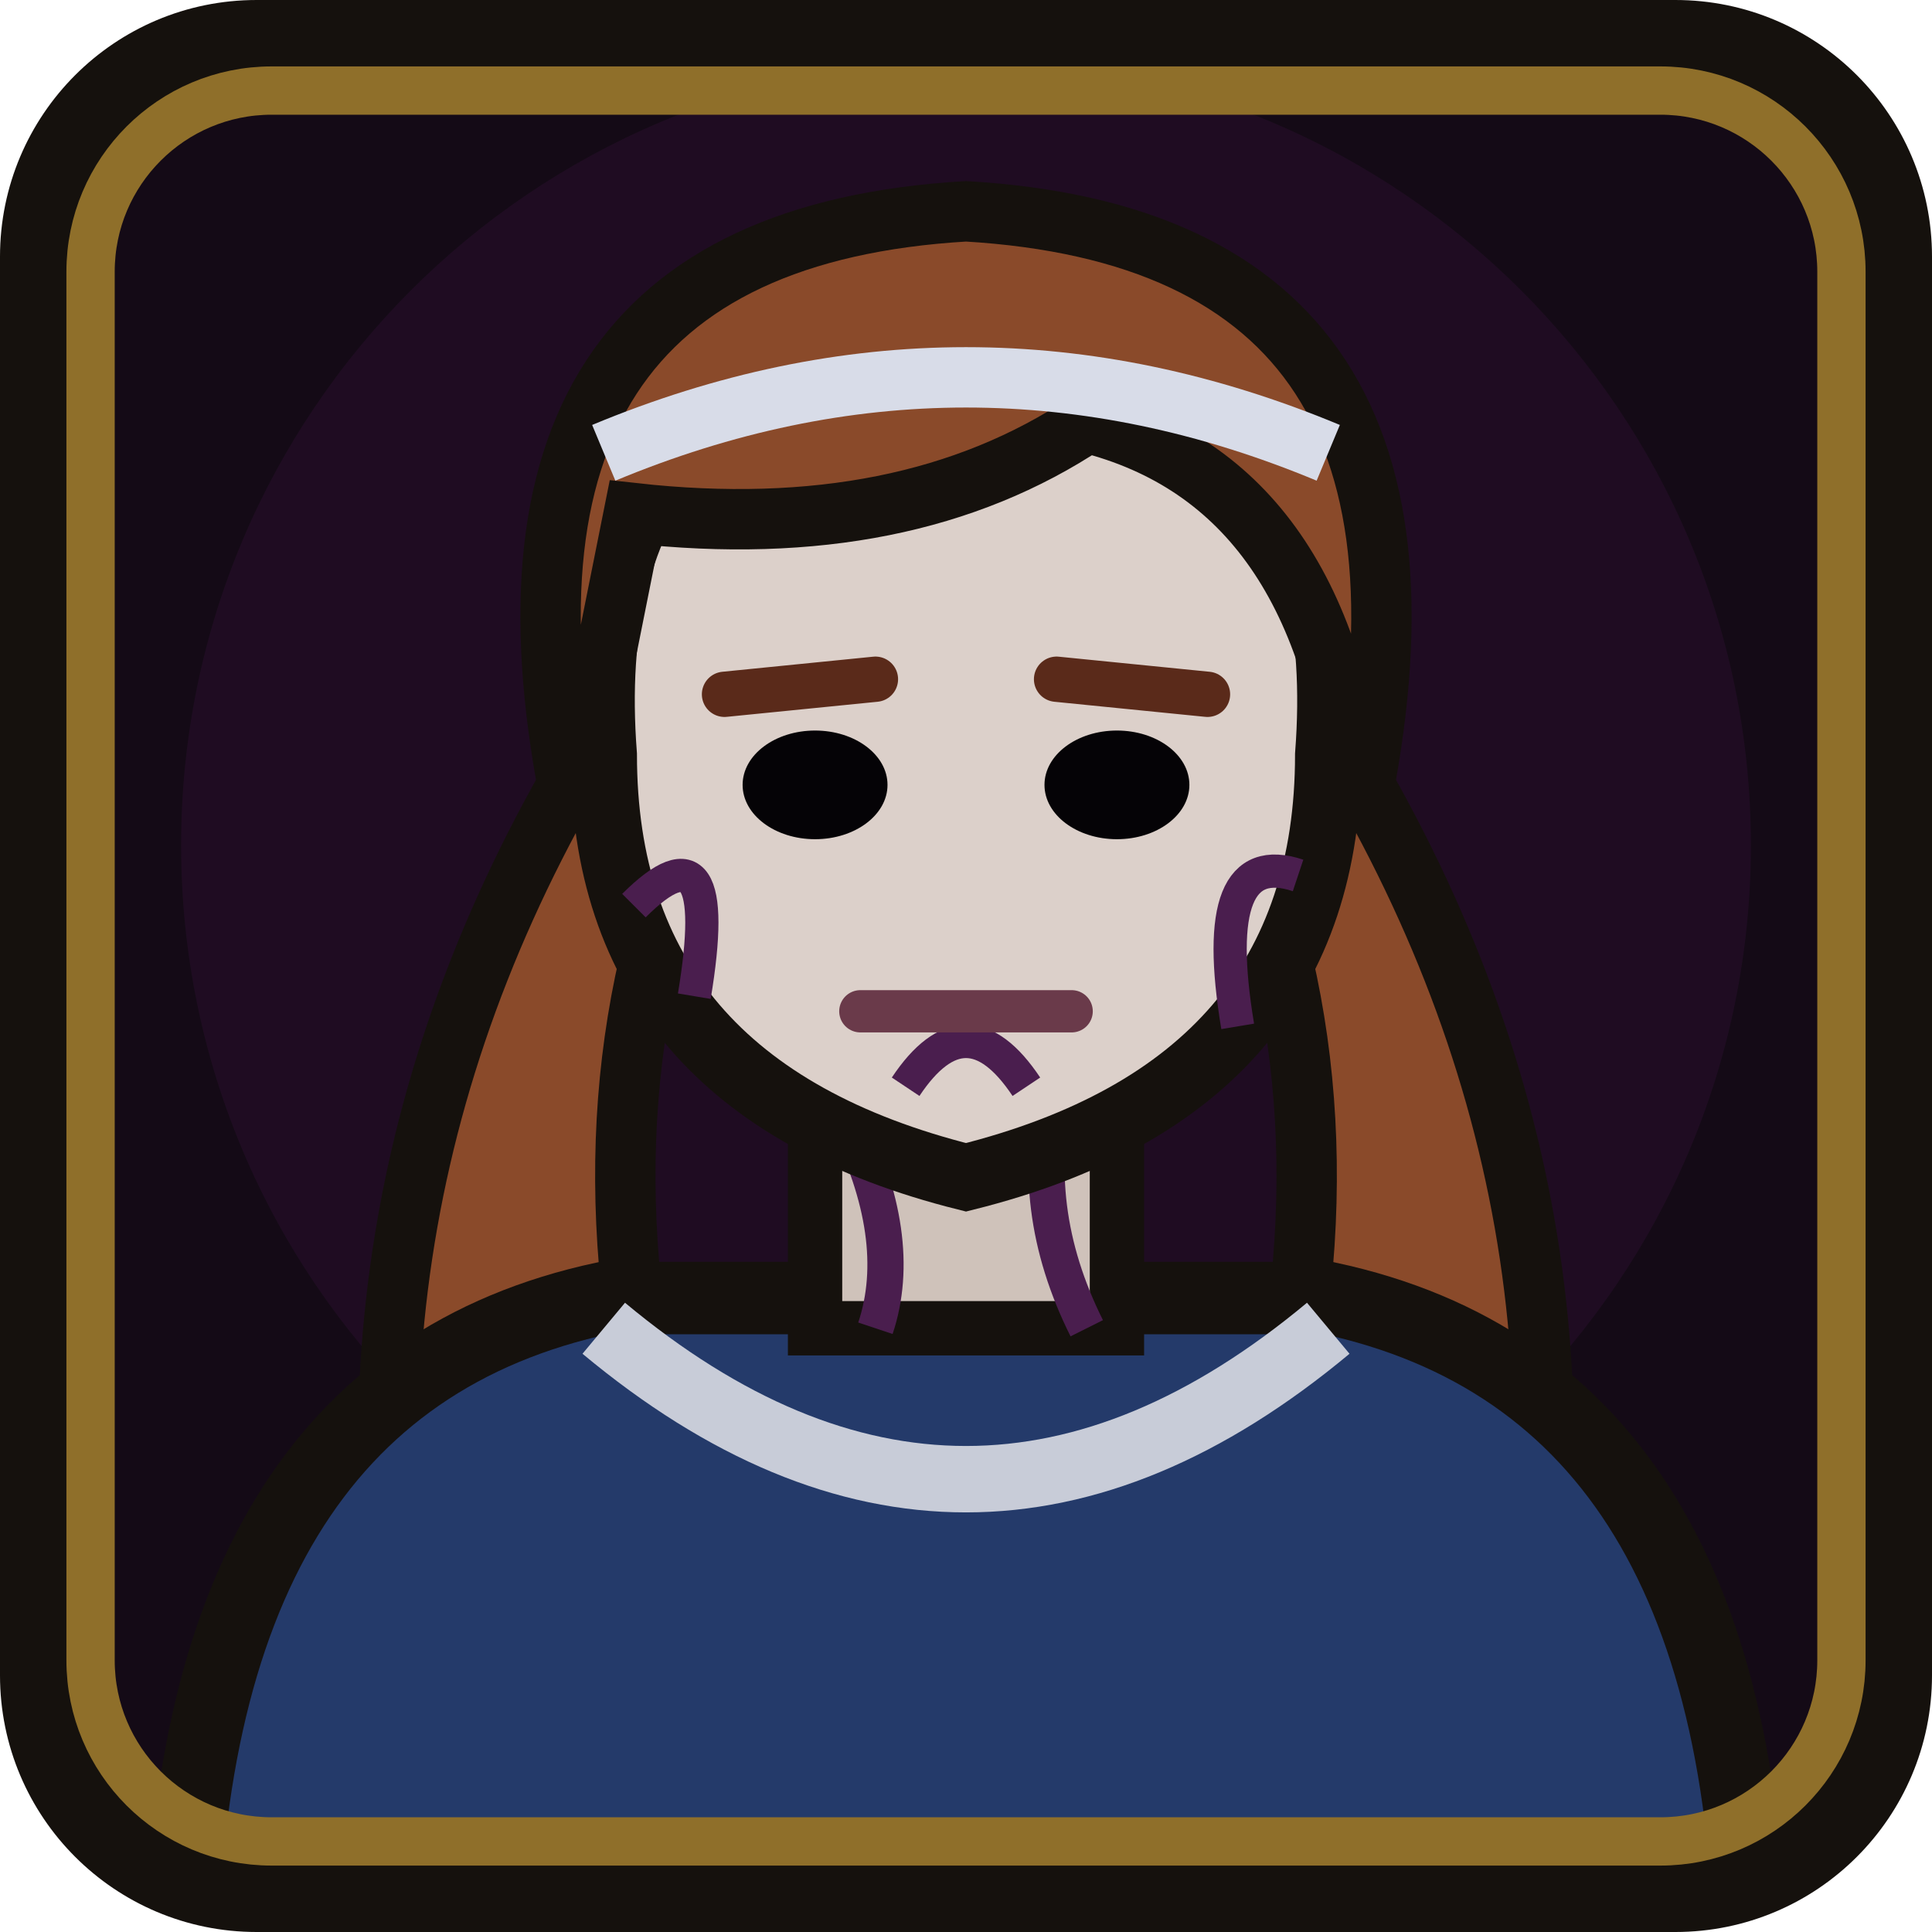
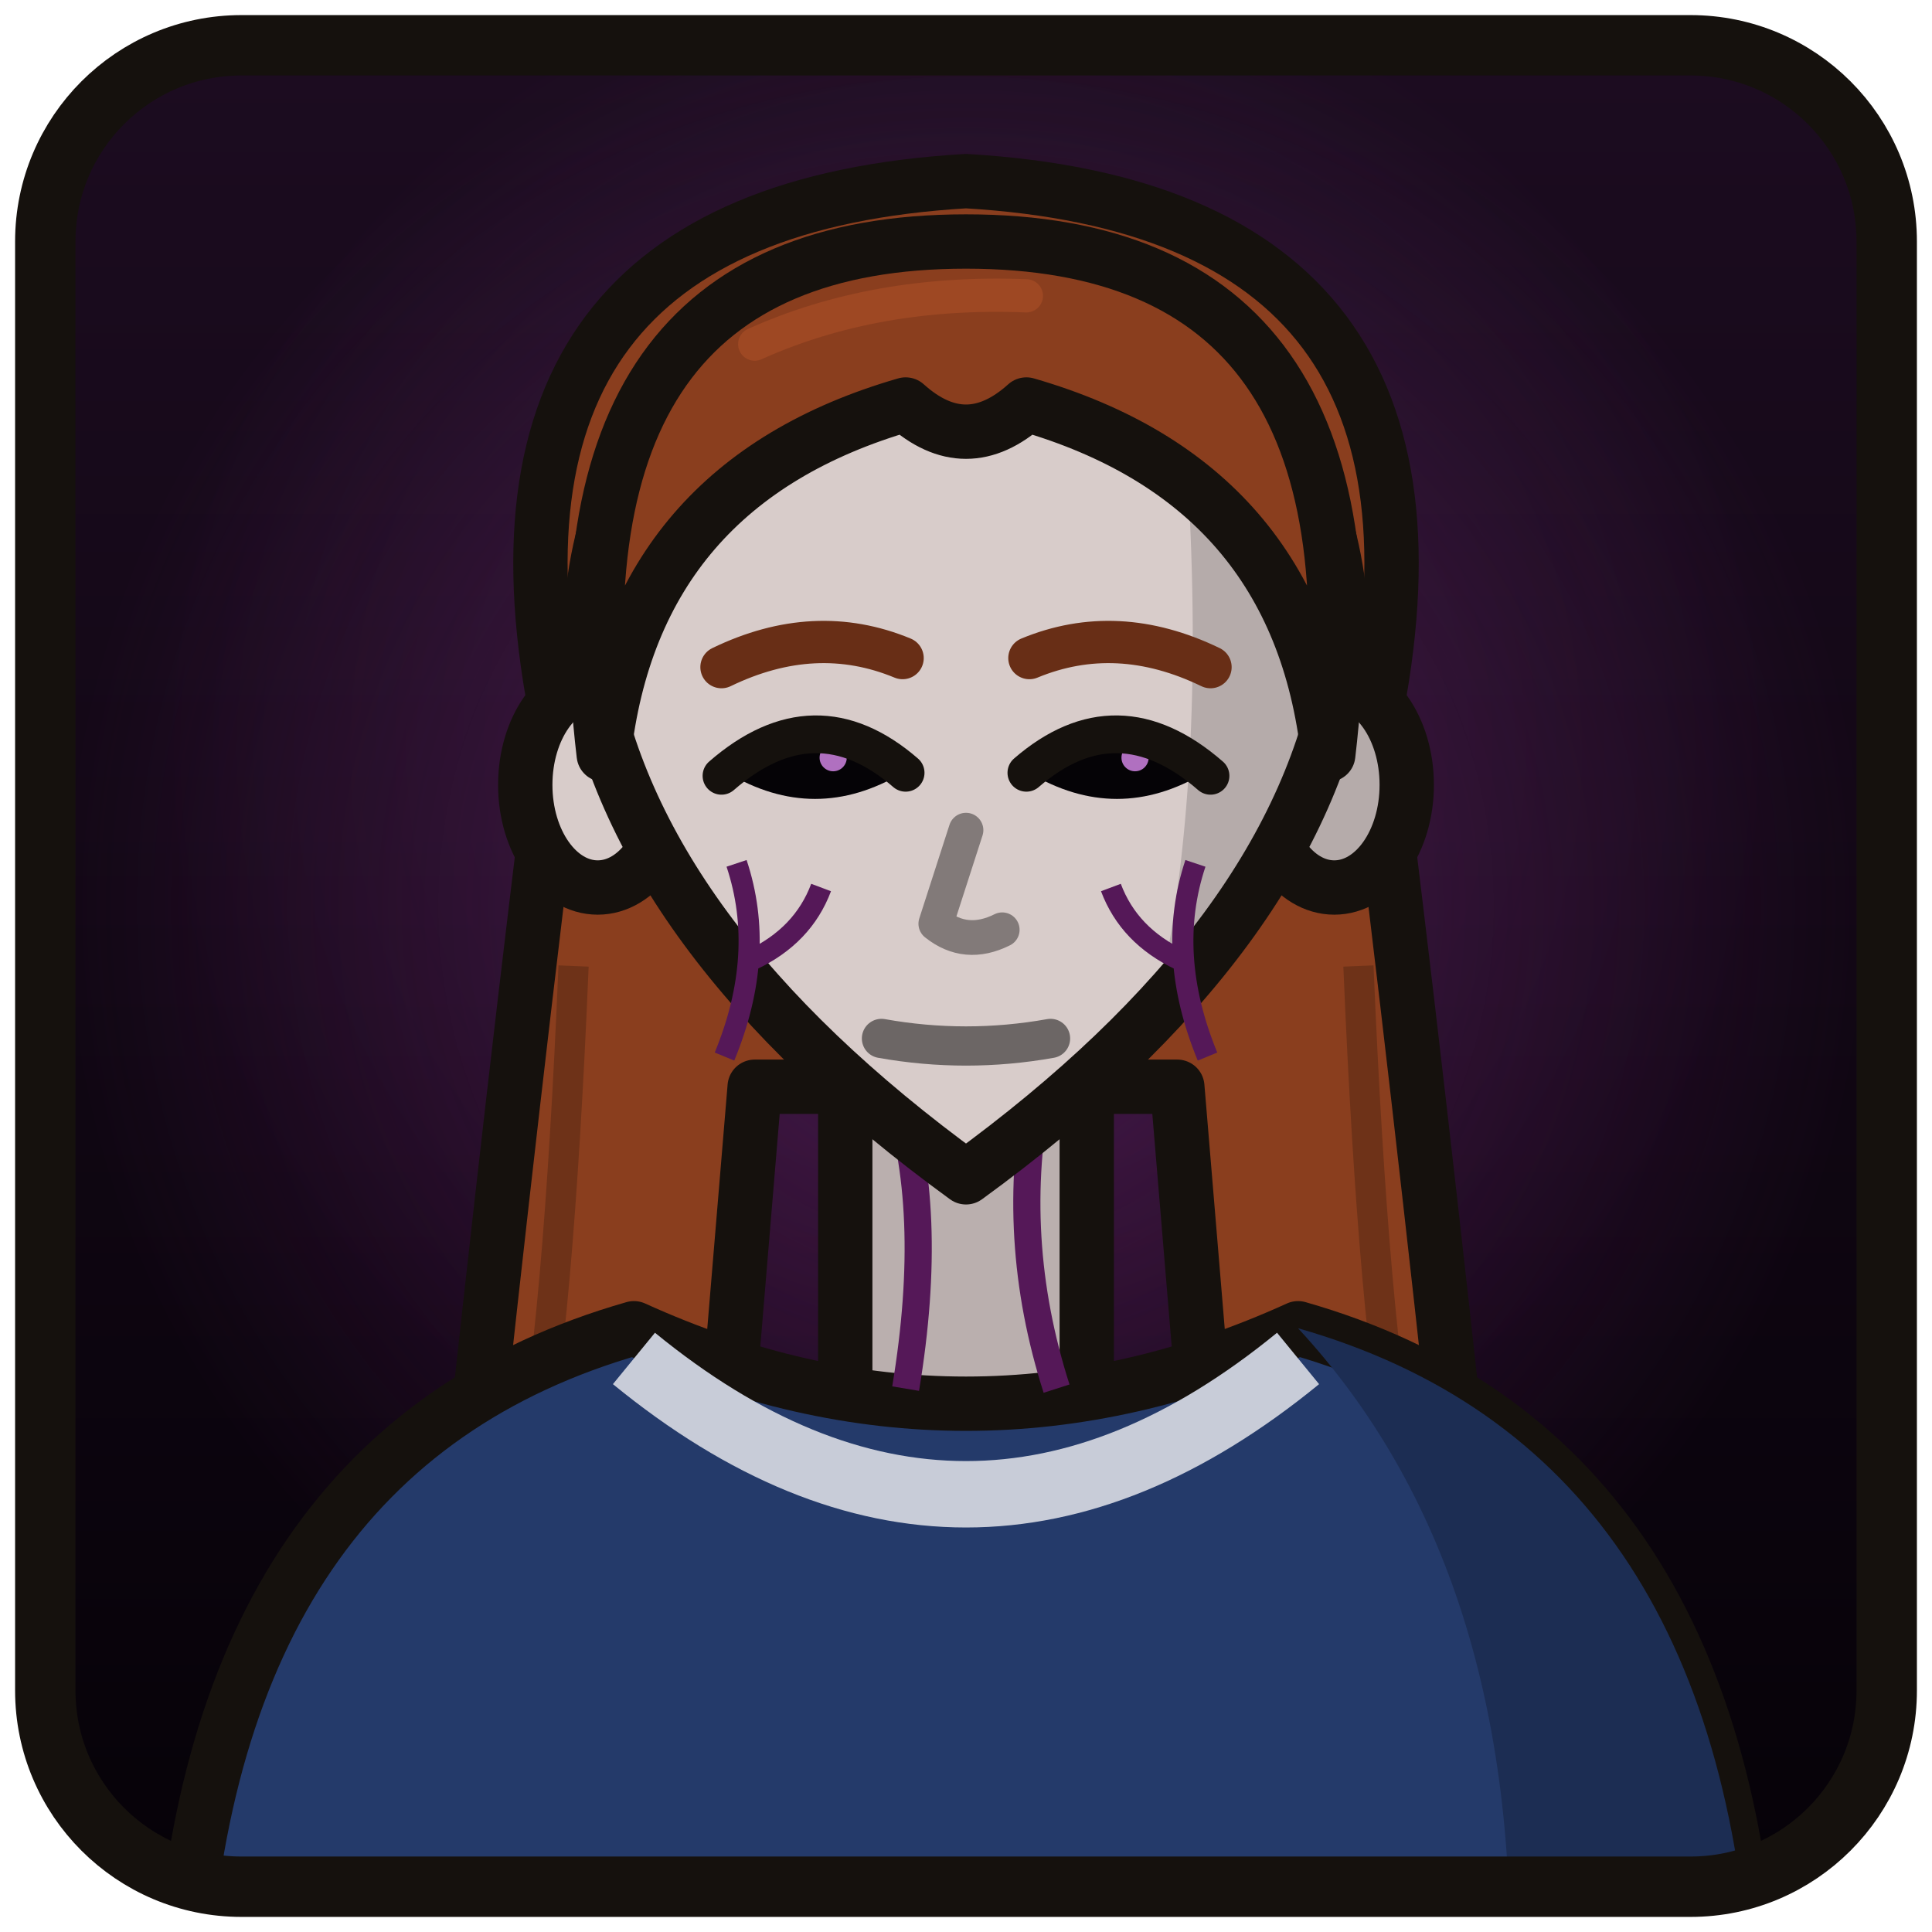
<svg xmlns="http://www.w3.org/2000/svg" width="256" height="256" viewBox="0 0 64 64">
-   <clipPath id="c">
-     <rect x="3" y="3" width="58" height="58" rx="6" />
-   </clipPath>
-   <rect x="1.5" y="1.5" width="61" height="61" rx="7" fill="#140a16" stroke="#15110d" stroke-width="3" />
+   <defs>
+     <linearGradient id="bg" x1="0" y1="0" x2="0" y2="1">
+       <stop offset="0" stop-color="#1c0c20" />
+       <stop offset="1" stop-color="#060208" />
+     </linearGradient>
+     <radialGradient id="lt" cx="0.5" cy="0.38" r="0.45">
+       <stop offset="0" stop-color="#b890c8" stop-opacity="0.1" />
+       <stop offset="1" stop-color="#b890c8" stop-opacity="0" />
+     </radialGradient>
+     <clipPath id="c">
+       <rect x="2" y="2" width="60" height="60" rx="6" />
+     </clipPath>
+   </defs>
+   <rect x="2" y="2" width="60" height="60" rx="6" fill="url(#bg)" />
  <g clip-path="url(#c)">
-     <circle cx="32" cy="28" r="26" fill="#2a0e2e" opacity="0.5" />
-     <path d="M20 24 Q10 40 14 58 L23 52 Q19 40 22 30Z" fill="#8a4a2a" stroke="#15110d" stroke-width="2" />
-     <path d="M44 24 Q54 40 50 58 L41 52 Q45 40 42 30Z" fill="#8a4a2a" stroke="#15110d" stroke-width="2" />
-     <path d="M6 66 Q6 46 20 43 L44 43 Q58 46 58 66Z" fill="#243a6a" stroke="#15110d" stroke-width="2.4" />
-     <path d="M20 44 Q32 54 44 44" fill="none" stroke="#c8ccd8" stroke-width="2.2" />
-     <rect x="27" y="35" width="10" height="9" fill="#cfc2ba" stroke="#15110d" stroke-width="1.8" />
-     <path d="M28 37 Q30 41 29 44 M35 36 Q34 40 36 44" fill="none" stroke="#4a1e4e" stroke-width="1.2" />
-     <path d="M20 25 Q19 12 32 11 Q45 12 44 25 Q44 36 32 39 Q20 36 20 25Z" fill="#dcd0ca" stroke="#15110d" stroke-width="2.2" />
-     <path d="M21 30 Q24 27 23 33 M43 29 Q40 28 41 34 M30 36 Q32 33 34 36" fill="none" stroke="#4a1e4e" stroke-width="1.1" />
-     <path d="M19 27 Q15 8 32 7 Q49 8 45 27 Q44 16 36 14 Q30 18 21 17 Q20 22 19 27Z" fill="#8a4a2a" stroke="#15110d" stroke-width="2" />
-     <path d="M20 15 Q32 10 44 15" fill="none" stroke="#d8dce8" stroke-width="2" />
-     <path d="M24 23 L29 22.5 M35 22.5 L40 23" stroke="#5a2a1a" stroke-width="1.5" stroke-linecap="round" />
-     <ellipse cx="27" cy="26" rx="2.4" ry="1.8" fill="#050306" />
-     <ellipse cx="37" cy="26" rx="2.4" ry="1.8" fill="#050306" />
-     <path d="M28.5 33.5 L35.5 33.5" stroke="#6a3a4a" stroke-width="1.4" stroke-linecap="round" />
+     <rect x="2" y="2" width="60" height="60" fill="url(#lt)" />
+     <defs>
+       <radialGradient id="g32_30">
+         <stop offset="0" stop-color="#6a1e6e" stop-opacity="0.6" />
+         <stop offset="1" stop-color="#6a1e6e" stop-opacity="0" />
+       </radialGradient>
+     </defs>
+     <circle cx="32" cy="30" r="30" fill="url(#g32_30)" />
+     <path d="M18.5 24 Q15 7 32 6 Q49 7 45.5 24 Q47 36 48.5 50 Q44 53 40 48 L39 36 L25 36 L24 48 Q20 53 15.5 50 Q17 36 18.5 24Z" fill="#8a3e1e" stroke="#15110d" stroke-width="1.8" stroke-linejoin="round" />
+     <path fill="none" d="M19 32 Q18.5 44 17.5 49 M45 32 Q45.5 44 46.5 49" stroke="#6e3218" stroke-width="1" />
+     <rect x="28.0" y="33" width="8" height="14" fill="#baafae" stroke="#15110d" stroke-width="1.8" />
+     <path d="M6 66 Q7 48 21 44 Q32 49 43 44 Q57 48 58 66Z" fill="#243a6a" stroke="#15110d" stroke-width="1.8" stroke-linejoin="round" />
+     <path d="M43 44 Q57 48 58 66 L50 66 Q50.4 52 43 44Z" fill="#1c2d53" />
+     <path fill="none" d="M21 45 Q32 54 43 45" stroke="#c8ccd8" stroke-width="2.2" />
+     <path fill="none" d="M29.6 36 Q31 40 30 46 M34.4 36 Q33.4 41 35 46" stroke="#551858" stroke-width="0.9" />
+     <ellipse cx="19.8" cy="26" rx="2.4" ry="3.4" fill="#d8ccca" stroke="#15110d" stroke-width="1.8" />
+     <ellipse cx="44.2" cy="26" rx="2.4" ry="3.4" fill="#b5abaa" stroke="#15110d" stroke-width="1.8" />
+     <defs>
+       <clipPath id="face">
+         <path fill="none" d="M19.5 22 Q19.5 10 32 10 Q44.5 10 44.5 22 Q43 31 32 39 Q21 31 19.5 22Z" />
+       </clipPath>
+     </defs>
+     <path d="M19.5 22 Q19.5 10 32 10 Q44.5 10 44.5 22 Q43 31 32 39 Q21 31 19.5 22Z" fill="#d8ccca" />
+     <path d="M38.6 8 Q46 14 46 24 Q46 34 35.6 41 Q41.4 30 38.6 8Z" fill="#b5abaa" clip-path="url(#face)" />
+     <path fill="none" d="M19.5 22 Q19.5 10 32 10 Q44.5 10 44.5 22 Q43 31 32 39 Q21 31 19.5 22Z" stroke="#15110d" stroke-width="1.8" stroke-linejoin="round" />
+     <path d="M24.1 25.6 Q27.0 23.30 29.9 25.6 Q27.0 27.33 24.1 25.6Z" fill="#050306" />
+     <circle cx="27.6" cy="25.10" r="0.45" fill="#b070c0" />
+     <path fill="none" d="M23.9 25.7 Q27.0 23.00 30.0 25.6" stroke="#15110d" stroke-width="1.25" stroke-linecap="round" />
+     <path d="M39.9 25.6 Q37.0 23.30 34.1 25.6 Q37.0 27.33 39.9 25.6Z" fill="#050306" />
+     <circle cx="37.6" cy="25.10" r="0.45" fill="#b070c0" />
+     <path fill="none" d="M40.1 25.7 Q37.0 23.00 34.0 25.6" stroke="#15110d" stroke-width="1.25" stroke-linecap="round" />
+     <path fill="none" d="M23.9 22.1 Q27.0 20.6 29.9 21.8" stroke="#682e16" stroke-width="1.4" stroke-linecap="round" />
+     <path fill="none" d="M40.1 22.1 Q37.0 20.6 34.1 21.8" stroke="#682e16" stroke-width="1.4" stroke-linecap="round" />
+     <path fill="none" d="M32 27.5 L31 30.6 Q32 31.4 33.2 30.8" stroke="#827a79" stroke-width="1.15" stroke-linecap="round" stroke-linejoin="round" />
+     <path fill="none" d="M29.2 34.4 Q32 34.9 34.8 34.4" stroke="#6c6665" stroke-width="1.3" stroke-linecap="round" />
+     <path d="M20 25 Q18 8 32 8 Q46 8 44 25 Q43 16 34 13.4 Q32 15.2 30 13.4 Q21 16 20 25Z" fill="#8a3e1e" stroke="#15110d" stroke-width="1.8" stroke-linejoin="round" />
+     <path fill="none" d="M25 11.4 Q29 9.6 34 9.8" stroke="#ac4e26" stroke-width="1.1" opacity="0.6" stroke-linecap="round" />
+     <path fill="none" d="M24 35 Q25.4 31.6 24.4 28.6 M24.9 31.8 Q26.6 31 27.2 29.4 M40 35 Q38.6 31.6 39.6 28.6 M39.1 31.8 Q37.4 31 36.8 29.4" stroke="#551858" stroke-width="0.7" />
  </g>
-   <rect x="3" y="3" width="58" height="58" rx="6" fill="none" stroke="#8f6f2a" stroke-width="1.6" />
+   <rect x="1.5" y="1.5" width="61" height="61" rx="6.5" fill="none" stroke="#15110d" stroke-width="2" />
</svg>
